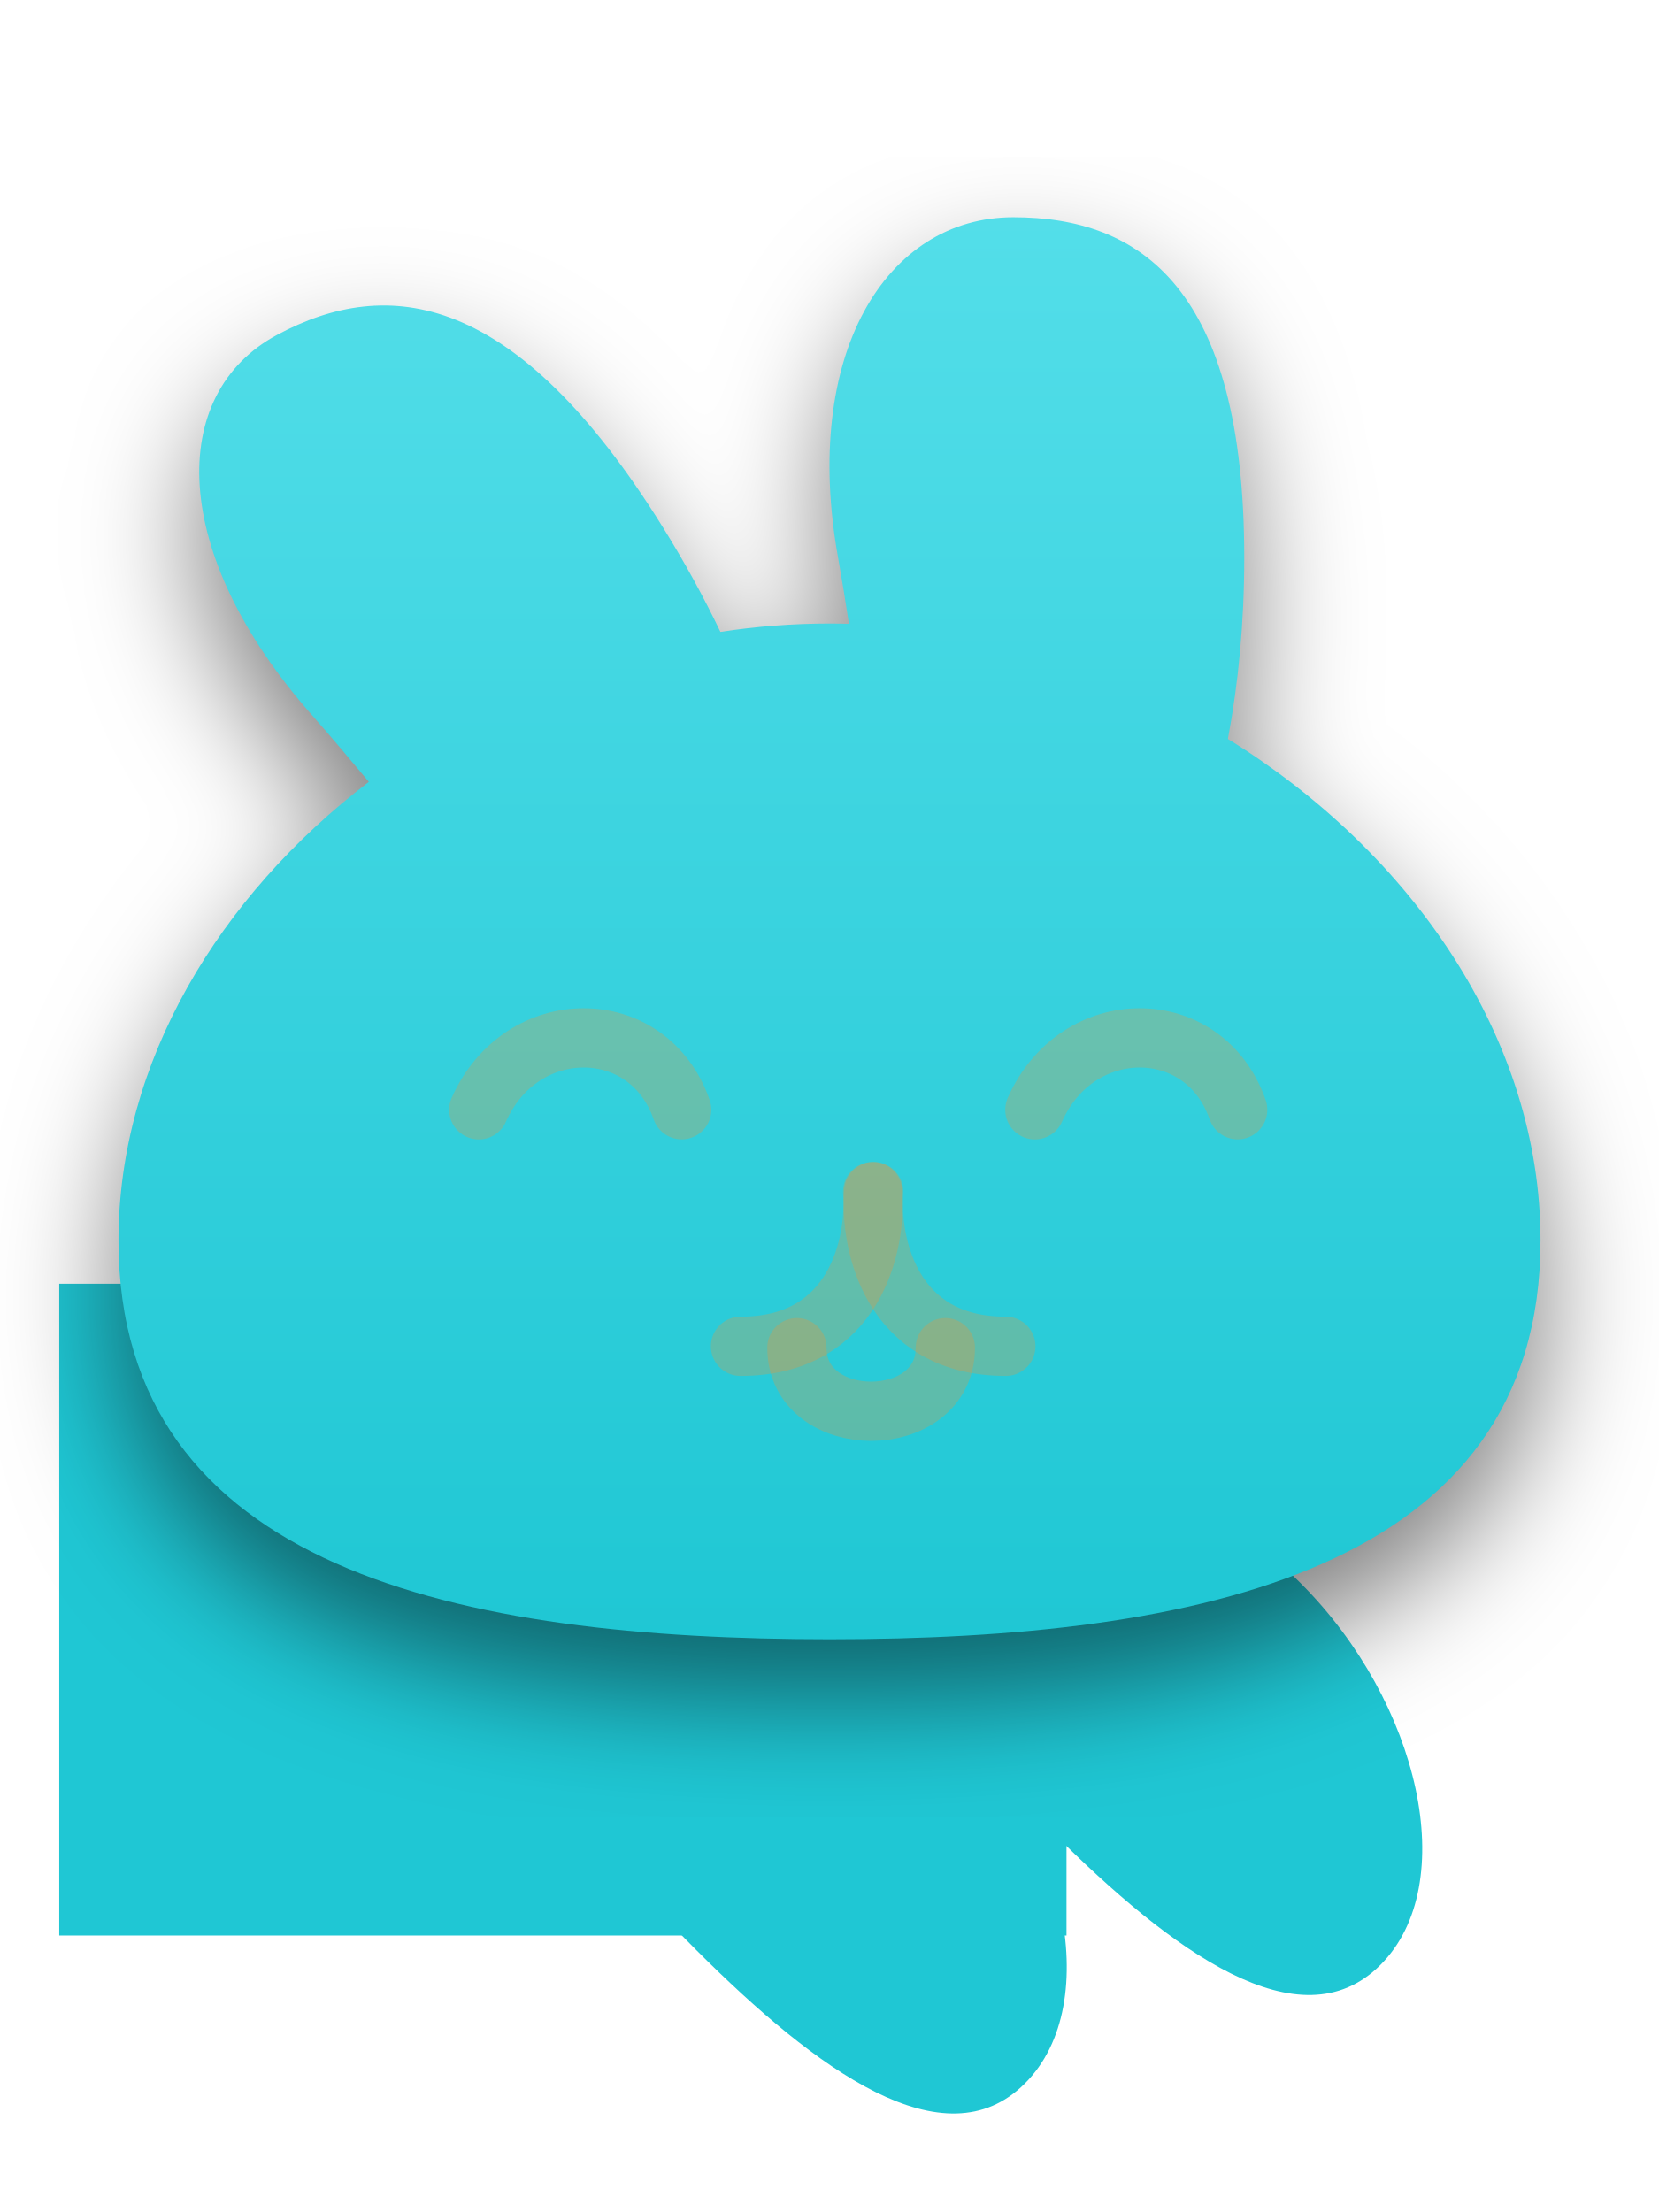
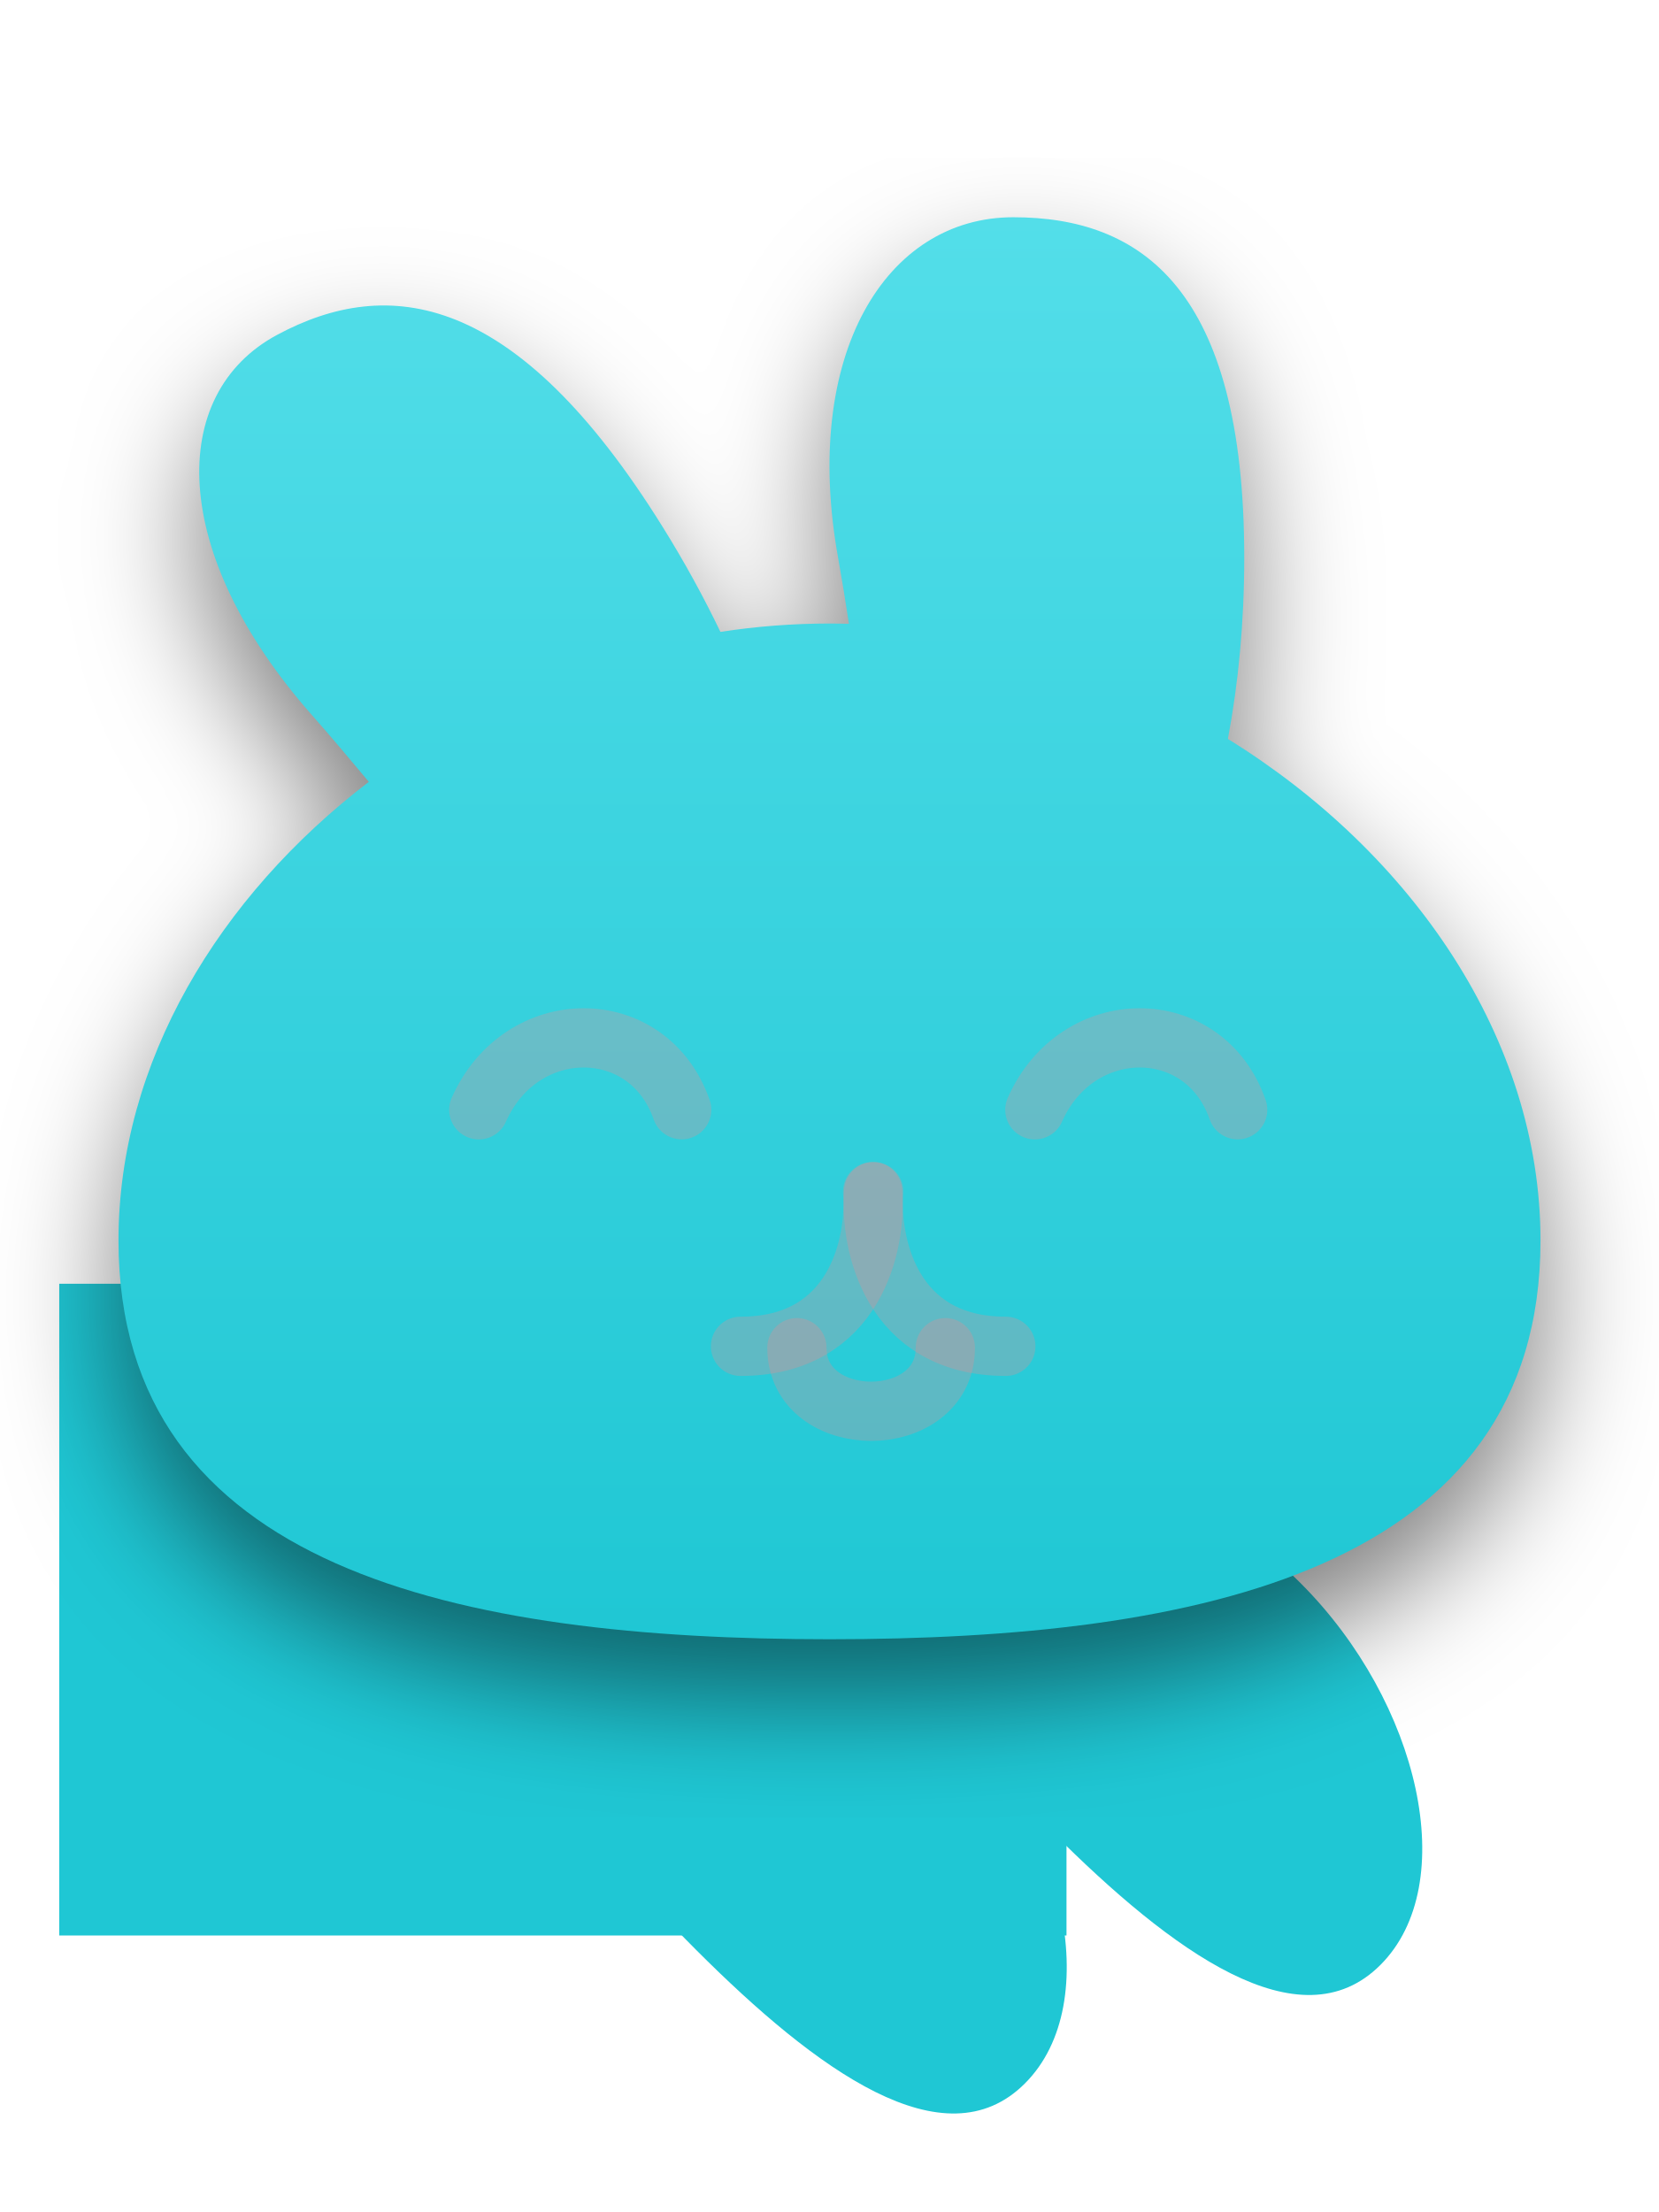
<svg xmlns="http://www.w3.org/2000/svg" width="24" height="32" viewBox="0 0 28 32" fill="none">
  <rect x="1" y="19" width="17" height="11" fill="#1FC7D4" />
  <path d="M9.507 24.706C8.146 26.067 9.738 28.231 11.755 30.249C13.773 32.267 15.938 33.858 17.298 32.497C18.659 31.137 17.968 28.071 15.951 26.053C13.933 24.036 10.868 23.345 9.507 24.706Z" fill="#1FC7D4" />
  <path d="M15.507 22.706C14.146 24.067 15.738 26.231 17.756 28.249C19.773 30.267 21.938 31.858 23.298 30.497C24.659 29.137 23.968 26.071 21.951 24.053C19.933 22.036 16.868 21.345 15.507 22.706Z" fill="#1FC7D4" />
  <g filter="url(#filter0_d)">
    <path fill-rule="evenodd" clip-rule="evenodd" d="M14.146 6.752C14.21 7.109 14.27 7.481 14.328 7.862C14.219 7.859 14.11 7.857 14 7.857C13.38 7.857 12.765 7.905 12.159 7.998C11.879 7.415 11.555 6.822 11.187 6.231C8.699 2.229 6.538 1.987 4.679 2.984C2.819 3.981 2.856 6.676 5.267 9.405C5.581 9.761 5.901 10.14 6.225 10.529C3.69 12.466 2 15.264 2 18.27C2 23.829 7.785 25 14 25C20.215 25 26 23.829 26 18.27C26 14.866 23.832 11.727 20.724 9.805C20.902 8.86 21 7.83 21 6.752C21 2.196 19.255 1 17.102 1C14.95 1 13.526 3.318 14.146 6.752Z" fill="url(#paint0_linear_bunnyhead_max)" />
  </g>
-   <path d="M11.505 16.063C10.944 14.446 8.797 14.446 8.081 16.064" stroke="rgba(255, 145, 38, 0.25)" stroke-linecap="round" />
-   <path d="M20.889 16.063C20.328 14.446 18.182 14.446 17.466 16.064" stroke="rgba(255, 145, 38, 0.25)" stroke-linecap="round" />
-   <path d="M14.728 17.445C14.796 18.315 14.445 20.056 12.498 20.056" stroke="rgba(255, 145, 38, 0.25)" stroke-linecap="round" />
-   <path d="M14.746 17.445C14.678 18.315 15.03 20.056 16.976 20.056" stroke="rgba(255, 145, 38, 0.25)" stroke-linecap="round" />
-   <path d="M13.45 20.079C13.45 21.51 15.955 21.51 15.955 20.079" stroke="rgba(255, 145, 38, 0.25)" stroke-linecap="round" />
+   <path d="M11.505 16.063C10.944 14.446 8.797 14.446 8.081 16.064" stroke="rgba(282, 134, 138, 0.25)" stroke-linecap="round" />
+   <path d="M20.889 16.063C20.328 14.446 18.182 14.446 17.466 16.064" stroke="rgba(282, 134, 138, 0.25)" stroke-linecap="round" />
+   <path d="M14.728 17.445C14.796 18.315 14.445 20.056 12.498 20.056" stroke="rgba(282, 134, 138, 0.25)" stroke-linecap="round" />
+   <path d="M14.746 17.445C14.678 18.315 15.03 20.056 16.976 20.056" stroke="rgba(282, 134, 138, 0.25)" stroke-linecap="round" />
+   <path d="M13.45 20.079C13.45 21.51 15.955 21.51 15.955 20.079" stroke="rgba(282, 134, 138, 0.25)" stroke-linecap="round" />
  <defs>
    <filter id="filter0_d" x="0" y="0" width="28" height="28" filterUnits="userSpaceOnUse" color-interpolation-filters="sRGB">
      <feFlood flood-opacity="0" result="BackgroundImageFix" />
      <feColorMatrix in="SourceAlpha" type="matrix" values="0 0 0 0 0 0 0 0 0 0 0 0 0 0 0 0 0 0 127 0" />
      <feOffset dy="1" />
      <feGaussianBlur stdDeviation="1" />
      <feColorMatrix type="matrix" values="0 0 0 0 0 0 0 0 0 0 0 0 0 0 0 0 0 0 0.5 0" />
      <feBlend mode="normal" in2="BackgroundImageFix" result="effect1_dropShadow" />
      <feBlend mode="normal" in="SourceGraphic" in2="effect1_dropShadow" result="shape" />
    </filter>
    <linearGradient id="paint0_linear_bunnyhead_max" x1="14" y1="1" x2="14" y2="25" gradientUnits="userSpaceOnUse">
      <stop stop-color="#53DEE9" />
      <stop offset="1" stop-color="#1FC7D4" />
    </linearGradient>
  </defs>
</svg>
